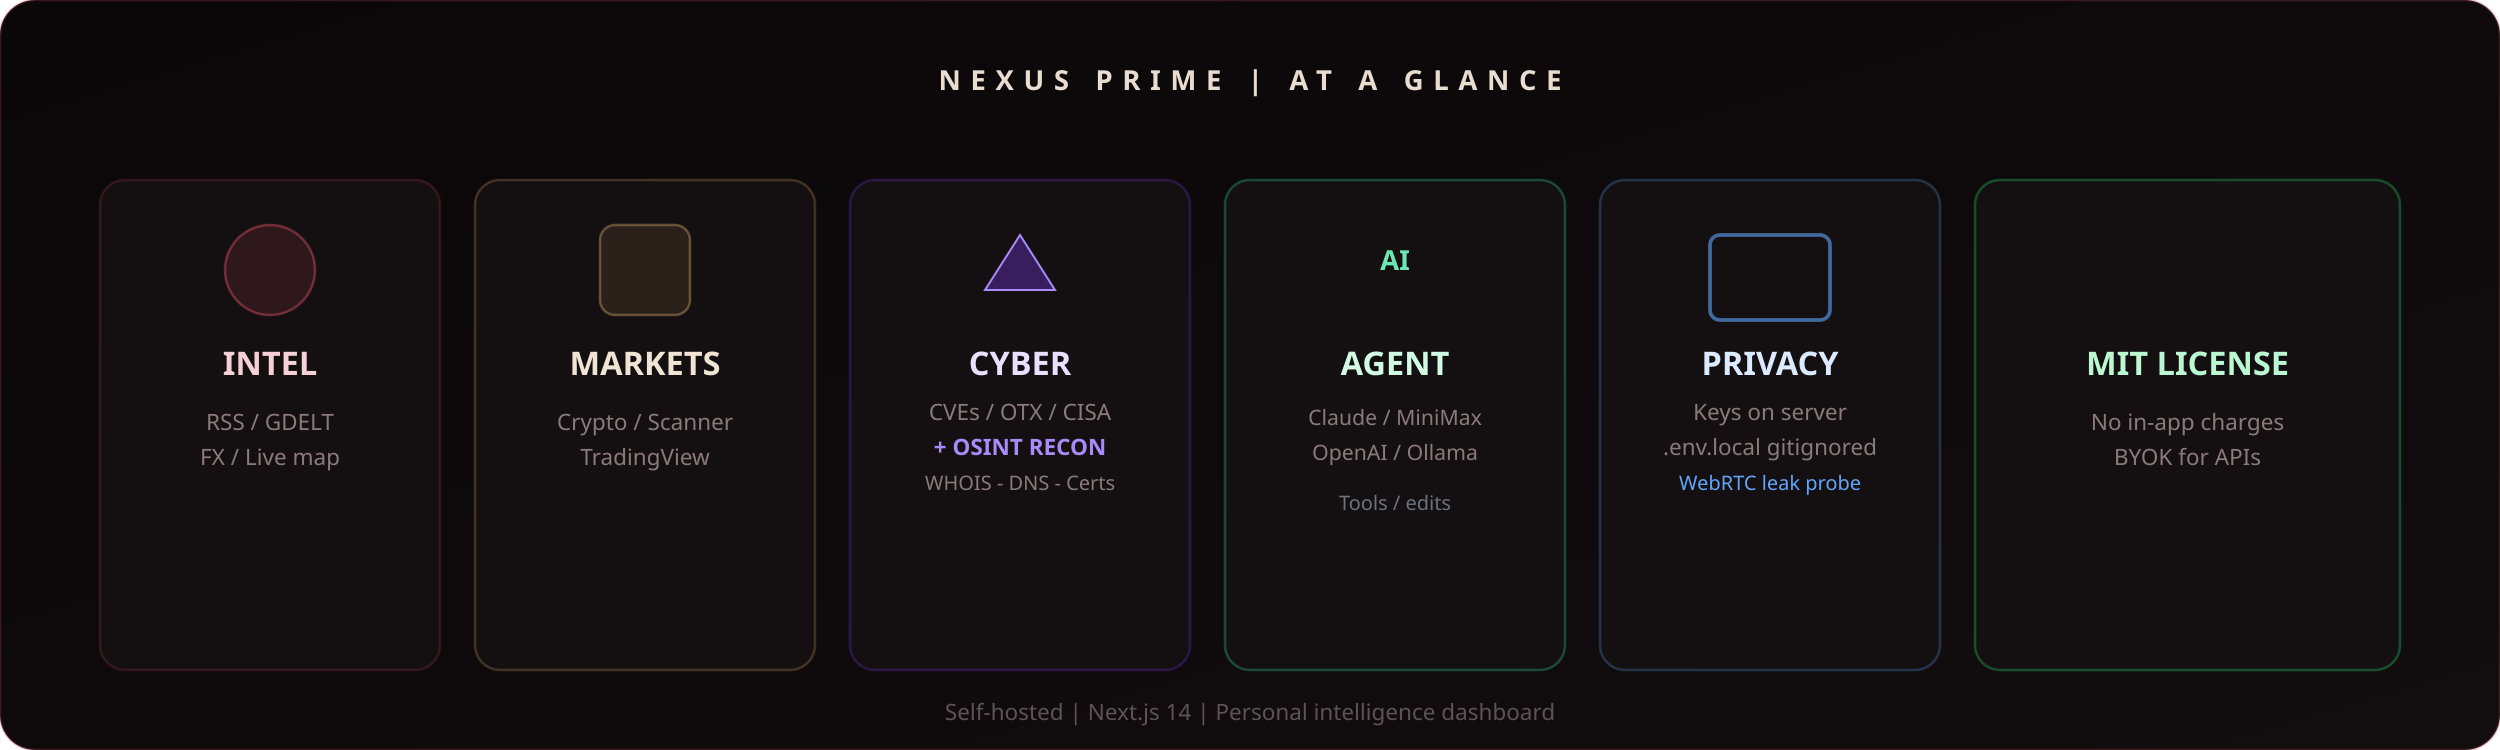
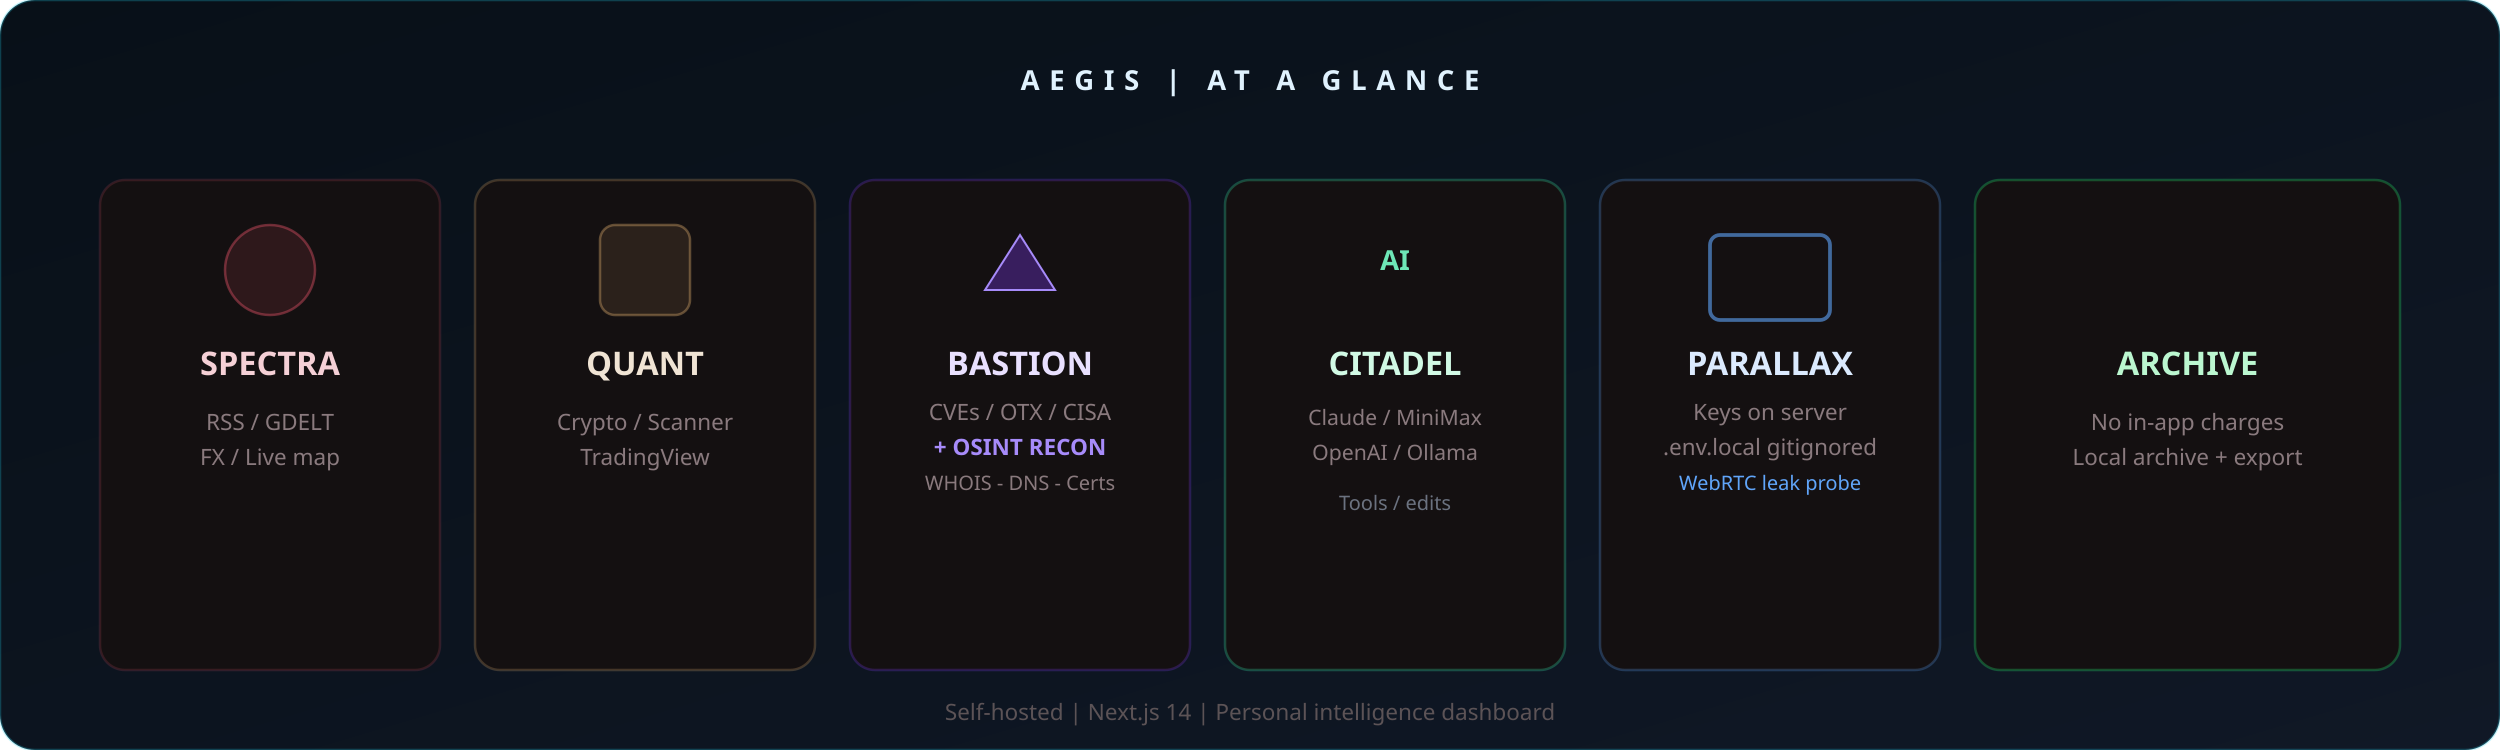
<svg xmlns="http://www.w3.org/2000/svg" viewBox="0 0 1000 300" width="1000" height="300" role="img" aria-labelledby="title desc">
  <defs>
    <linearGradient id="bgf" x1="0%" y1="0%" x2="100%" y2="100%">
-       <stop offset="0%" style="stop-color:#0a0708" />
-       <stop offset="100%" style="stop-color:#120d0f" />
+       <stop offset="0%" style="stop-color:#081018" />
+       <stop offset="100%" style="stop-color:#101826" />
    </linearGradient>
    <linearGradient id="accentf" x1="0%" y1="0%" x2="100%" y2="0%">
-       <stop offset="0%" style="stop-color:#c4485a" />
-       <stop offset="100%" style="stop-color:#d4a56a" />
+       <stop offset="0%" style="stop-color:#22d3ee" />
+       <stop offset="100%" style="stop-color:#f59e0b" />
    </linearGradient>
  </defs>
-   <rect width="1000" height="300" rx="14" fill="url(#bgf)" stroke="#c4485a" stroke-opacity="0.25" stroke-width="1" />
-   <text x="500" y="36" text-anchor="middle" fill="#e8ddd0" font-family="system-ui,Segoe UI,sans-serif" font-size="11" font-weight="700" letter-spacing="0.35em">NEXUS PRIME | AT A GLANCE</text>
+   <rect width="1000" height="300" rx="14" fill="url(#bgf)" stroke="#22d3ee" stroke-opacity="0.25" stroke-width="1" />
+   <text x="500" y="36" text-anchor="middle" fill="#e0f2fe" font-family="system-ui,Segoe UI,sans-serif" font-size="11" font-weight="700" letter-spacing="0.35em">AEGIS | AT A GLANCE</text>
  <line x1="80" y1="48" x2="920" y2="48" stroke="url(#accentf)" stroke-width="1" stroke-opacity="0.5" />
  <g font-family="system-ui,Segoe UI,sans-serif">
    <g transform="translate(40,72)">
      <rect width="136" height="196" rx="10" fill="#141011" stroke="#c4485a" stroke-opacity="0.2" />
      <circle cx="68" cy="36" r="18" fill="#c4485a" fill-opacity="0.15" stroke="#c4485a" stroke-opacity="0.5" />
-       <text x="68" y="78" text-anchor="middle" fill="#f5d0d6" font-size="13" font-weight="800">INTEL</text>
+       <text x="68" y="78" text-anchor="middle" fill="#f5d0d6" font-size="13" font-weight="800">SPECTRA</text>
      <text x="68" y="100" text-anchor="middle" fill="#8a7a7e" font-size="9">RSS / GDELT</text>
      <text x="68" y="114" text-anchor="middle" fill="#8a7a7e" font-size="9">FX / Live map</text>
    </g>
    <g transform="translate(190,72)">
      <rect width="136" height="196" rx="10" fill="#141011" stroke="#d4a56a" stroke-opacity="0.25" />
      <rect x="50" y="18" width="36" height="36" rx="6" fill="#d4a56a" fill-opacity="0.12" stroke="#d4a56a" stroke-opacity="0.4" />
-       <text x="68" y="78" text-anchor="middle" fill="#f0e4d4" font-size="13" font-weight="800">MARKETS</text>
+       <text x="68" y="78" text-anchor="middle" fill="#f0e4d4" font-size="13" font-weight="800">QUANT</text>
      <text x="68" y="100" text-anchor="middle" fill="#8a7a7e" font-size="9">Crypto / Scanner</text>
      <text x="68" y="114" text-anchor="middle" fill="#8a7a7e" font-size="9">TradingView</text>
    </g>
    <g transform="translate(340,72)">
      <rect width="136" height="196" rx="10" fill="#141011" stroke="#7c3aed" stroke-opacity="0.25" />
      <path d="M68 22 L82 44 L54 44 Z" fill="#7c3aed" fill-opacity="0.35" stroke="#a78bfa" stroke-width="0.8" />
-       <text x="68" y="78" text-anchor="middle" fill="#e9e0ff" font-size="13" font-weight="800">CYBER</text>
+       <text x="68" y="78" text-anchor="middle" fill="#e9e0ff" font-size="13" font-weight="800">BASTION</text>
      <text x="68" y="96" text-anchor="middle" fill="#8a7a7e" font-size="9">CVEs / OTX / CISA</text>
      <text x="68" y="110" text-anchor="middle" fill="#a78bfa" font-size="9" font-weight="700">+ OSINT RECON</text>
      <text x="68" y="124" text-anchor="middle" fill="#8a7a7e" font-size="8">WHOIS - DNS - Certs</text>
    </g>
    <g transform="translate(490,72)">
      <rect width="136" height="196" rx="10" fill="#141011" stroke="#34d399" stroke-opacity="0.3" />
      <text x="68" y="36" text-anchor="middle" fill="#6ee7b7" font-size="11" font-weight="800">AI</text>
-       <text x="68" y="78" text-anchor="middle" fill="#d1fae5" font-size="13" font-weight="800">AGENT</text>
+       <text x="68" y="78" text-anchor="middle" fill="#d1fae5" font-size="13" font-weight="800">CITADEL</text>
      <text x="68" y="98" text-anchor="middle" fill="#8a7a7e" font-size="8.5">Claude / MiniMax</text>
      <text x="68" y="112" text-anchor="middle" fill="#8a7a7e" font-size="8.5">OpenAI / Ollama</text>
      <text x="68" y="132" text-anchor="middle" fill="#6b7280" font-size="8">Tools / edits</text>
    </g>
    <g transform="translate(640,72)">
      <rect width="136" height="196" rx="10" fill="#141011" stroke="#60a5fa" stroke-opacity="0.25" />
      <rect x="44" y="22" width="48" height="34" rx="4" fill="none" stroke="#60a5fa" stroke-width="1.5" stroke-opacity="0.6" />
-       <text x="68" y="78" text-anchor="middle" fill="#dbeafe" font-size="13" font-weight="800">PRIVACY</text>
+       <text x="68" y="78" text-anchor="middle" fill="#dbeafe" font-size="13" font-weight="800">PARALLAX</text>
      <text x="68" y="96" text-anchor="middle" fill="#8a7a7e" font-size="9">Keys on server</text>
      <text x="68" y="110" text-anchor="middle" fill="#8a7a7e" font-size="9">.env.local gitignored</text>
      <text x="68" y="124" text-anchor="middle" fill="#60a5fa" font-size="8">WebRTC leak probe</text>
    </g>
    <g transform="translate(790,72)">
      <rect width="170" height="196" rx="10" fill="#141011" stroke="#22c55e" stroke-opacity="0.35" />
-       <text x="85" y="78" text-anchor="middle" fill="#bbf7d0" font-size="13" font-weight="800">MIT LICENSE</text>
+       <text x="85" y="78" text-anchor="middle" fill="#bbf7d0" font-size="13" font-weight="800">ARCHIVE</text>
      <text x="85" y="100" text-anchor="middle" fill="#8a7a7e" font-size="9">No in-app charges</text>
-       <text x="85" y="114" text-anchor="middle" fill="#8a7a7e" font-size="9">BYOK for APIs</text>
+       <text x="85" y="114" text-anchor="middle" fill="#8a7a7e" font-size="9">Local archive + export</text>
    </g>
  </g>
  <text x="500" y="288" text-anchor="middle" fill="#5c5356" font-family="system-ui,sans-serif" font-size="9">Self-hosted | Next.js 14 | Personal intelligence dashboard</text>
</svg>
